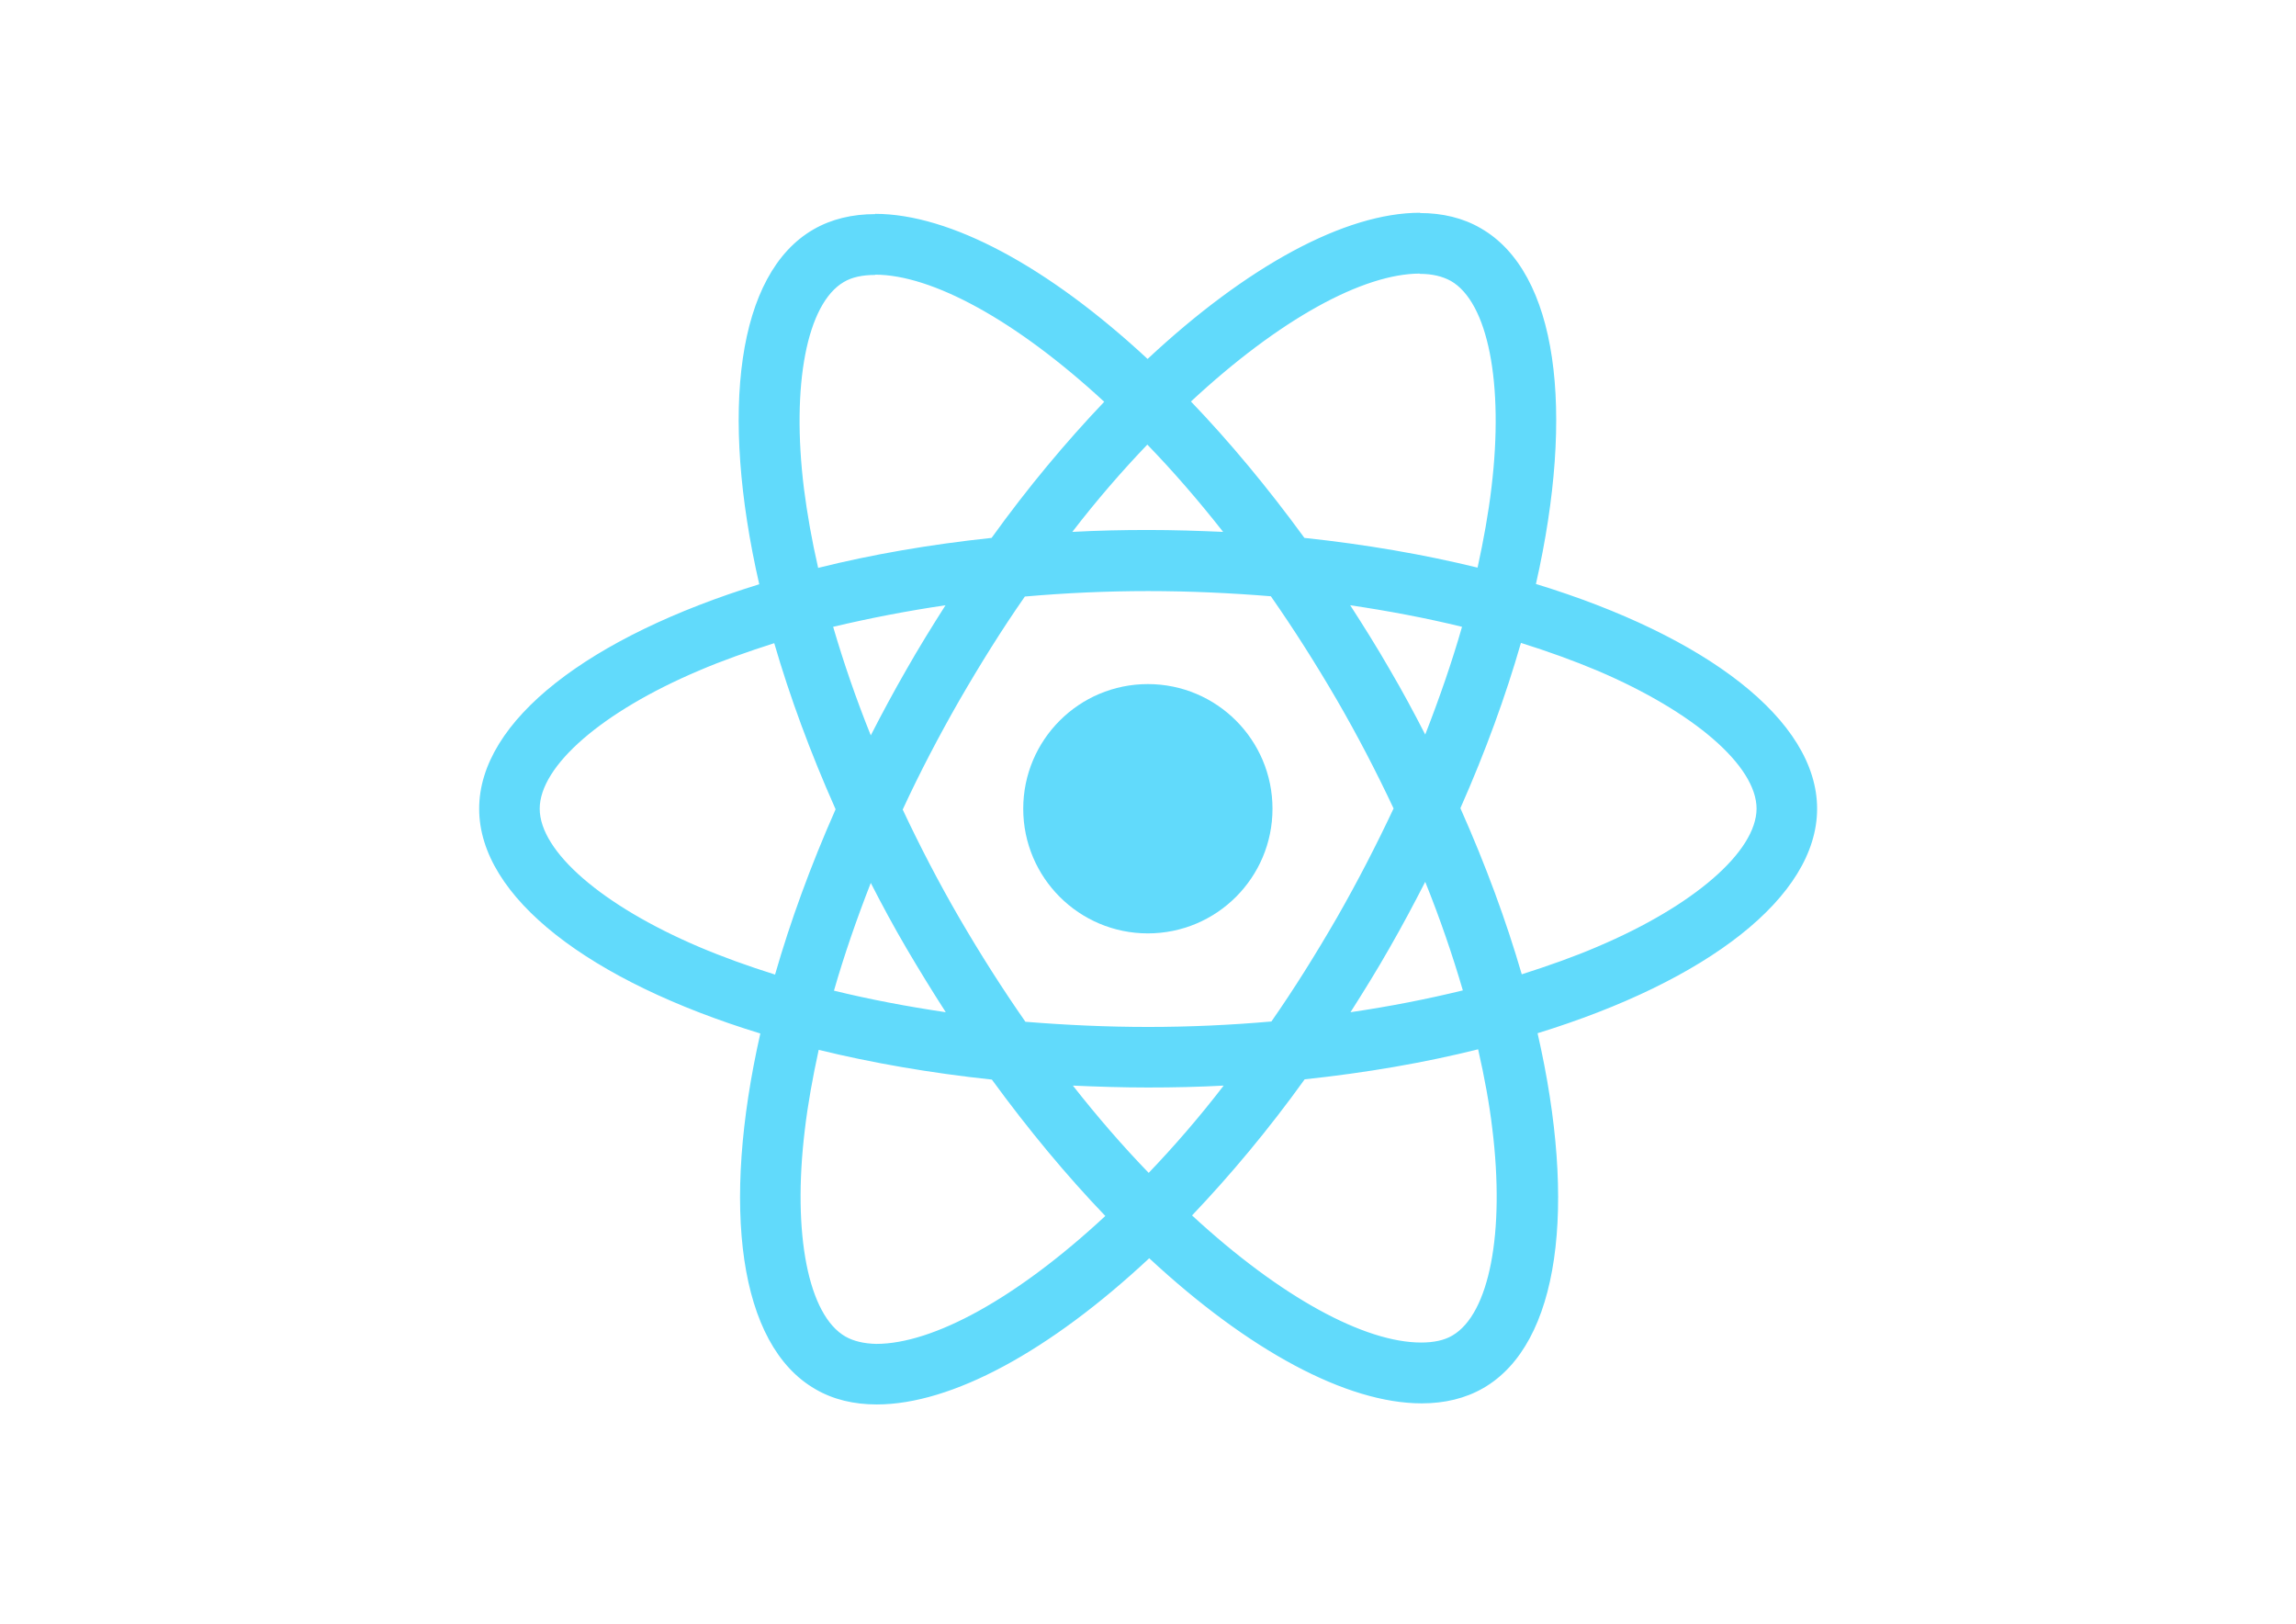
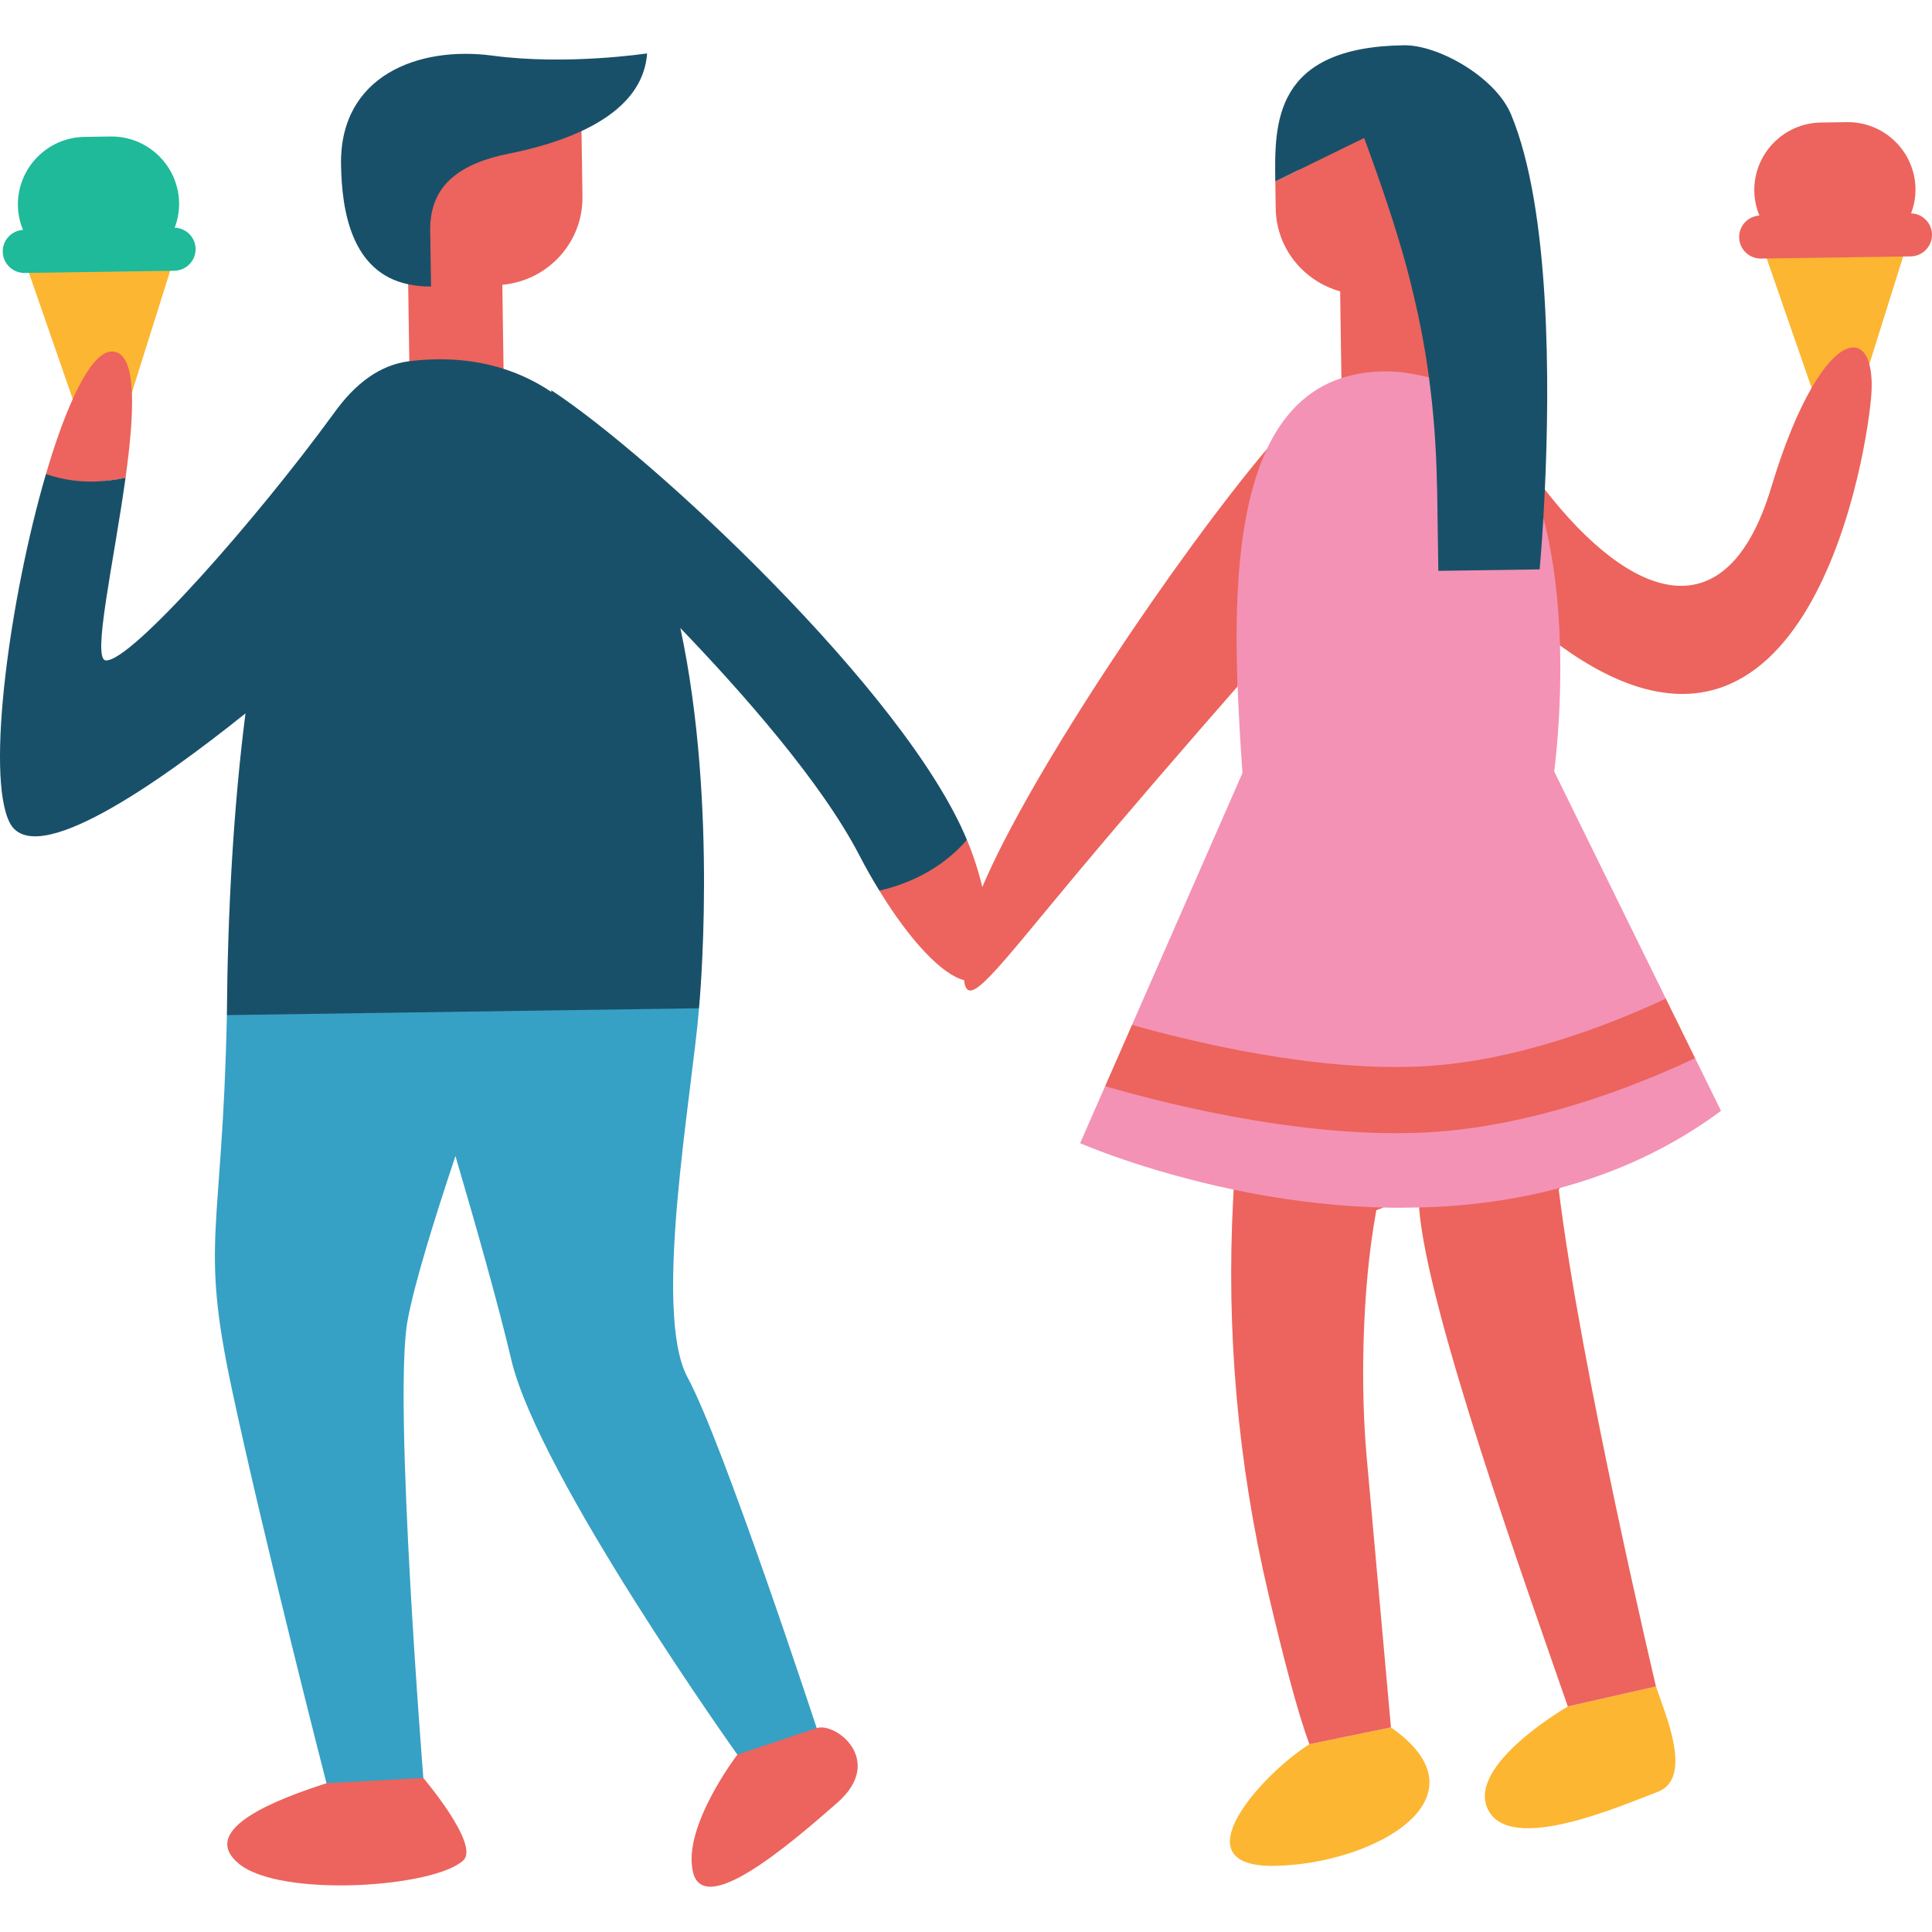
- <svg xmlns="http://www.w3.org/2000/svg" viewBox="0 0 841.9 595.3">
-   <g fill="#61DAFB">
-     <path d="M666.3 296.5c0-32.5-40.7-63.3-103.1-82.4 14.4-63.6 8-114.2-20.2-130.4-6.5-3.8-14.1-5.6-22.4-5.6v22.3c4.6 0 8.3.9 11.4 2.6 13.6 7.8 19.5 37.5 14.9 75.7-1.1 9.4-2.9 19.3-5.1 29.4-19.6-4.8-41-8.5-63.5-10.9-13.5-18.5-27.5-35.3-41.6-50 32.6-30.3 63.2-46.9 84-46.9V78c-27.5 0-63.5 19.6-99.9 53.6-36.4-33.8-72.4-53.2-99.9-53.2v22.3c20.7 0 51.4 16.5 84 46.6-14 14.7-28 31.4-41.3 49.9-22.6 2.4-44 6.1-63.6 11-2.3-10-4-19.7-5.2-29-4.7-38.2 1.1-67.9 14.6-75.8 3-1.8 6.9-2.6 11.5-2.6V78.5c-8.4 0-16 1.8-22.6 5.6-28.1 16.2-34.4 66.7-19.9 130.1-62.2 19.2-102.7 49.9-102.7 82.3 0 32.5 40.7 63.3 103.1 82.4-14.4 63.6-8 114.2 20.2 130.4 6.5 3.8 14.1 5.6 22.5 5.6 27.5 0 63.5-19.6 99.9-53.6 36.4 33.8 72.4 53.2 99.9 53.2 8.4 0 16-1.8 22.6-5.6 28.1-16.2 34.4-66.7 19.9-130.1 62-19.1 102.5-49.9 102.5-82.3zm-130.2-66.7c-3.7 12.9-8.3 26.2-13.5 39.5-4.1-8-8.4-16-13.1-24-4.6-8-9.5-15.8-14.4-23.4 14.2 2.1 27.9 4.7 41 7.9zm-45.8 106.5c-7.8 13.5-15.8 26.3-24.1 38.2-14.9 1.3-30 2-45.2 2-15.1 0-30.2-.7-45-1.9-8.3-11.9-16.4-24.6-24.2-38-7.6-13.1-14.5-26.4-20.8-39.8 6.2-13.4 13.2-26.8 20.7-39.9 7.8-13.5 15.8-26.3 24.1-38.2 14.9-1.3 30-2 45.2-2 15.1 0 30.2.7 45 1.9 8.3 11.9 16.4 24.6 24.2 38 7.6 13.1 14.5 26.4 20.8 39.8-6.3 13.4-13.2 26.8-20.7 39.9zm32.3-13c5.4 13.4 10 26.8 13.8 39.8-13.1 3.2-26.9 5.9-41.2 8 4.9-7.7 9.8-15.6 14.4-23.7 4.6-8 8.9-16.1 13-24.1zM421.2 430c-9.3-9.6-18.6-20.3-27.8-32 9 .4 18.2.7 27.5.7 9.4 0 18.7-.2 27.8-.7-9 11.7-18.3 22.4-27.5 32zm-74.4-58.9c-14.2-2.1-27.9-4.7-41-7.9 3.7-12.9 8.3-26.2 13.5-39.5 4.1 8 8.4 16 13.1 24 4.7 8 9.5 15.8 14.4 23.4zM420.7 163c9.3 9.6 18.6 20.3 27.8 32-9-.4-18.2-.7-27.5-.7-9.4 0-18.7.2-27.8.7 9-11.7 18.3-22.4 27.5-32zm-74 58.9c-4.9 7.7-9.8 15.6-14.4 23.7-4.6 8-8.9 16-13 24-5.4-13.4-10-26.8-13.8-39.8 13.1-3.1 26.9-5.8 41.2-7.9zm-90.5 125.2c-35.4-15.1-58.3-34.9-58.3-50.6 0-15.7 22.9-35.6 58.3-50.6 8.6-3.7 18-7 27.7-10.1 5.7 19.6 13.2 40 22.5 60.9-9.2 20.8-16.6 41.1-22.2 60.6-9.9-3.1-19.3-6.5-28-10.2zM310 490c-13.6-7.8-19.5-37.5-14.9-75.7 1.1-9.4 2.9-19.3 5.1-29.4 19.6 4.8 41 8.5 63.5 10.9 13.5 18.5 27.5 35.3 41.6 50-32.6 30.3-63.2 46.9-84 46.9-4.5-.1-8.3-1-11.3-2.7zm237.2-76.2c4.7 38.2-1.1 67.9-14.6 75.8-3 1.8-6.9 2.6-11.5 2.6-20.7 0-51.4-16.5-84-46.6 14-14.7 28-31.4 41.3-49.9 22.6-2.4 44-6.1 63.6-11 2.3 10.1 4.1 19.8 5.2 29.1zm38.5-66.7c-8.6 3.7-18 7-27.7 10.1-5.7-19.6-13.2-40-22.5-60.9 9.2-20.8 16.6-41.1 22.2-60.6 9.9 3.1 19.3 6.5 28.1 10.2 35.4 15.1 58.3 34.9 58.3 50.6-.1 15.7-23 35.6-58.4 50.6zM320.8 78.4z" />
-     <circle cx="420.9" cy="296.5" r="45.7" />
-     <path d="M520.5 78.1z" />
+ <svg xmlns="http://www.w3.org/2000/svg" preserveAspectRatio="xMidYMid meet" data-bbox="36 39 128 122.001" viewBox="36 39 128 122.001" height="200" width="200" data-type="color" role="presentation" aria-hidden="true" aria-labelledby="svgcid-kuwymk-k7sj21" style="user-select: auto;">
+   <g style="user-select: auto;">
+     <path d="M81.555 127.261c-2.352-4.338.304-18.779.757-24.46l-9.239-9.744-3.763-.11-6.42-1.214-7.97 5.519-3.888 6.004c-.309 14.694-1.791 14.8.317 24.717 2.108 9.917 6.281 26.172 6.281 26.172l3.234 2.914 3.183-3.263s-1.99-24.9-1.058-30.225c.422-2.408 1.801-6.842 3.186-10.982 1.355 4.608 2.856 9.901 3.702 13.504 1.799 7.663 14.976 26.158 14.976 26.158l3.507 1.696 1.75-3.453c-.001-.002-6.203-18.895-8.555-23.233z" fill="#37A0C5" data-color="1" style="user-select: auto;" />
+     <path fill="#FCB632" d="M162.351 52.158l-1.841.027-7.749.112 3.263 9.402 1.766 1.595 1.517-1.437 3.044-9.699z" data-color="2" style="user-select: auto;" />
+     <path fill="#FCB632" d="M40.819 62.44l-3.023-8.711 9.59-.139-2.648 8.417-2.339 1.886-1.58-1.453z" data-color="2" style="user-select: auto;" />
+     <path d="M128.154 150.448l-5.401 1.113c-3.099 1.934-8.805 8.197-2.243 8.057 6.562-.139 14.302-4.526 7.644-9.17z" fill="#FCB632" data-color="2" style="user-select: auto;" />
+     <path d="M139.873 149.06s-6.788 3.904-5.279 6.852c1.509 2.948 8.792-.28 11.222-1.191 2.43-.911.452-5.269-.102-6.985l-5.841 1.324z" fill="#FCB632" data-color="2" style="user-select: auto;" />
+     <path d="M57.63 154.144c-3.187 1.029-8.551 3.033-5.821 5.32 2.73 2.287 12.98 1.601 14.892-.216 1.094-1.04-2.655-5.453-2.655-5.453l-6.416.349z" fill="#EC645D" data-color="3" style="user-select: auto;" />
+     <path d="M90.109 150.492l-5.257 1.758s-3.675 4.802-2.935 7.8c.74 2.998 6.352-1.804 9.553-4.609 3.201-2.805-.115-5.366-1.361-4.949z" fill="#EC645D" data-color="3" style="user-select: auto;" />
+     <path d="M162.613 50.136a4.445 4.445 0 0 0 .293-1.631 4.484 4.484 0 0 0-4.555-4.412l-1.701.025a4.483 4.483 0 0 0-4.424 4.543 4.42 4.42 0 0 0 .341 1.622 1.427 1.427 0 0 0-1.345 1.438 1.434 1.434 0 0 0 1.457 1.411l4.102-.059 1.701-.025 2.104-.031 1.841-.027.158-.002A1.434 1.434 0 0 0 164 51.535a1.427 1.427 0 0 0-1.387-1.399z" fill="#EC645D" data-color="3" style="user-select: auto;" />
+     <path d="M130.186 106.651c-7.006.35-15.078-1.591-19.188-2.749l-1.78 4.059c3.944 1.147 12.184 3.224 19.861 3.112.443-.007.885-.02 1.324-.042 7.046-.347 13.877-3.029 17.903-4.924l-1.94-3.946c-3.697 1.728-9.946 4.183-16.18 4.49z" fill="#EC645D" data-color="3" style="user-select: auto;" />
+     <path d="M43.429 59.287c-.828-.022-1.729 1.203-2.61 3.153-.612 1.356-1.215 3.054-1.776 4.972.587.205.279 5.809 1.045 5.887.507.051 1.522-2.61 2.103-2.649.061-.004.643-2.781.704-2.786.455-.039.926-.101 1.423-.212.294-2.124.485-4.126.42-5.645-.07-1.627-.435-2.697-1.309-2.72z" fill="#EC645D" data-color="3" style="user-select: auto;" />
+     <path d="M74.59 49.014l-.063-4.327-5.371-3.33-.288-.179-4.096-.111-2.989 1.987-1.107 2.649-.221 3.422 1.328 2.318 1.26 3.392.074 5.097 3.758 6.412 2.486-5.91-.081-5.566c3.009-.272 5.354-2.791 5.31-5.854z" fill="#EC645D" data-color="3" style="user-select: auto;" />
+     <path d="M63.043 54.835c.459.098.957.155 1.514.147l-.035-2.375-.019-1.325c-.046-3.14 2.149-4.492 5.237-5.108 1.575-.314 3.279-.787 4.786-1.488 2.319-1.078 4.171-2.7 4.345-5.148 0 0-5.318.808-10.237.149-4.919-.659-10.126 1.332-10.04 7.201.046 3.096.694 7.15 4.449 7.947z" fill="#195069" data-color="4" style="user-select: auto;" />
+     <path d="M37.638 54.083l4.103-.06 1.7-.025 4.103-.06a1.434 1.434 0 0 0 1.415-1.453 1.426 1.426 0 0 0-1.386-1.398 4.424 4.424 0 0 0 .293-1.631 4.484 4.484 0 0 0-4.555-4.412l-1.701.025a4.484 4.484 0 0 0-4.425 4.543 4.42 4.42 0 0 0 .341 1.622 1.427 1.427 0 0 0-1.345 1.438 1.434 1.434 0 0 0 1.457 1.411z" fill="#1EBA9A" data-color="5" style="user-select: auto;" />
+     <path d="M159.845 60.122c-.482-1.775-2.031-1.52-3.821 1.577-.867 1.5-1.787 3.646-2.67 6.579-2.948 9.802-9.285 7.507-15.001.159l-1.739-3.01-2.333-5.266c1.376-1.919 2.267-4.935 2.267-8.338 0-3.888-1.161-7.275-2.883-9.09v-.773l-3.566-1.437s-2.2.076-2.428.151c-.228.076-4.248.681-4.248.681l-2.276 3.48s.473 1.223.927 2.412l-1.581.772.026 1.789c.038 2.64 1.844 4.817 4.269 5.496l.084 5.746-.28 3.678-4.659 1.028c-5.79 6.845-15.606 21.336-18.854 29.015a20.215 20.215 0 0 0-1.016-3.125c-.613.709-4.582-4.141-5.848-3.447-.84.46 1.226 6.539.047 6.811 2.036 3.332 4.177 5.581 5.611 5.927.213 2.033 1.969-.479 7.427-7.01 3.538-4.233 7.573-8.887 10.691-12.446l.632-4.941 2.633 1.05.263 4.55 1.492 6.038-.878 12.426-11.137 3.296.343 2.83-2.123 1.229 9.319 4.407c-.374 1.144-.663 2.05-.802 2.448l-.035.662a92.632 92.632 0 0 0 2.317 26.039c.953 4.07 1.961 7.987 2.738 10.044l5.401-1.113-1.614-17.982c-.379-4.217-.361-10.823.646-16.286l.465-.173-.387-.229c.168-.862.363-1.689.585-2.473l2.769.045c-.121 1.064-.24 2.128-.437 2.5l-.149.148-.015.001c.495 6.731 7.093 25.093 9.855 33.061l5.841-1.323s-4.986-21.036-6.441-32.917l.082-.118-.134-.301c-.046-.392-.087-.77-.125-1.139l4.801-3.467 4.409-3.687-1.6-1.388-.339-2.557-14.052-11.357 2.896-13.651 4.143 1.613c15.883 11.532 20.176-11.318 20.618-16.5.076-.891.02-1.604-.126-2.144z" fill="#EC645D" data-color="3" style="user-select: auto;" />
+     <path d="M148.306 106.107c-4.026 1.894-10.858 4.577-17.903 4.924a36.29 36.29 0 0 1-1.324.042c-7.677.111-15.917-1.965-19.861-3.112l-1.657 3.778s4.113 1.81 10.173 3.078c.51.107 1.029.211 1.566.308 2.545.463 5.374.803 8.348.879.785.02 1.582.014 2.385-.006a46.172 46.172 0 0 0 1.732-.071c2.5-.161 5.053-.54 7.59-1.224 3.667-.99 7.297-2.607 10.667-5.103l-1.716-3.493z" fill="#F392B4" data-color="6" style="user-select: auto;" />
+     <path d="M138.254 70.324c.732 2.772 1.025 5.761 1.1 8.443.129 4.638-.386 8.344-.386 8.344l7.399 15.05c-3.697 1.728-9.946 4.182-16.181 4.49-7.006.35-15.078-1.591-19.188-2.749l7.319-16.69a185.47 185.47 0 0 1-.325-5.73c-.209-5.584.003-11.594 1.941-15.726 1.059-2.257 2.636-3.948 4.939-4.706 1.063-.35 2.275-.508 3.67-.421.762.048 2.129.368 2.131.368l7.581 9.327z" fill="#F392B4" data-color="6" style="user-select: auto;" />
+     <path d="M72.504 61.842l.044.139a12.297 12.297 0 0 0-3.188-1.546c-1.828-.581-3.891-.79-6.243-.503-1.932.236-3.585 1.465-4.994 3.444v-.001a1.26 1.26 0 0 0-.033.044l-.017.023C53.013 70.386 44.629 79.916 43 79.752c-.916-.092.54-6.485 1.318-12.102-.497.111-.968.173-1.423.212-.061.005-.126.016-.187.02a9.168 9.168 0 0 1-3.665-.472c-2.381 8.151-4.002 19.935-2.404 23.087 1.618 3.19 9.91-2.654 15.624-7.232-.809 6.328-1.182 13.283-1.232 19.989l12.273-.178 19.006-.276s1.3-13.362-1.235-25.19c4.027 4.188 9.34 10.186 11.863 15.064a36.84 36.84 0 0 0 1.323 2.336c2.955-.682 4.78-2.185 5.8-3.364-4.044-9.793-20.896-25.463-27.557-29.804z" fill="#195069" data-color="4" style="user-select: auto;" />
+     <path d="M136.111 43.582c-1.026-2.461-4.806-4.611-7.088-4.582-8.661.111-8.587 5.182-8.531 9.019l5.886-2.876c1.143 3.101 2.08 5.865 2.818 8.571.163.597.302 1.191.445 1.785.434 1.8.777 3.616 1.03 5.498v.001c.298 2.208.481 4.527.531 7.094.003.125.012.237.013.363l.029 2.004.049 3.362 2.28-.033 4.432-.064s.123-1.302.247-3.4c.034-.572.068-1.207.099-1.886.317-6.813.396-18.533-2.24-24.856z" fill="#195069" data-color="4" style="user-select: auto;" />
  </g>
</svg>
